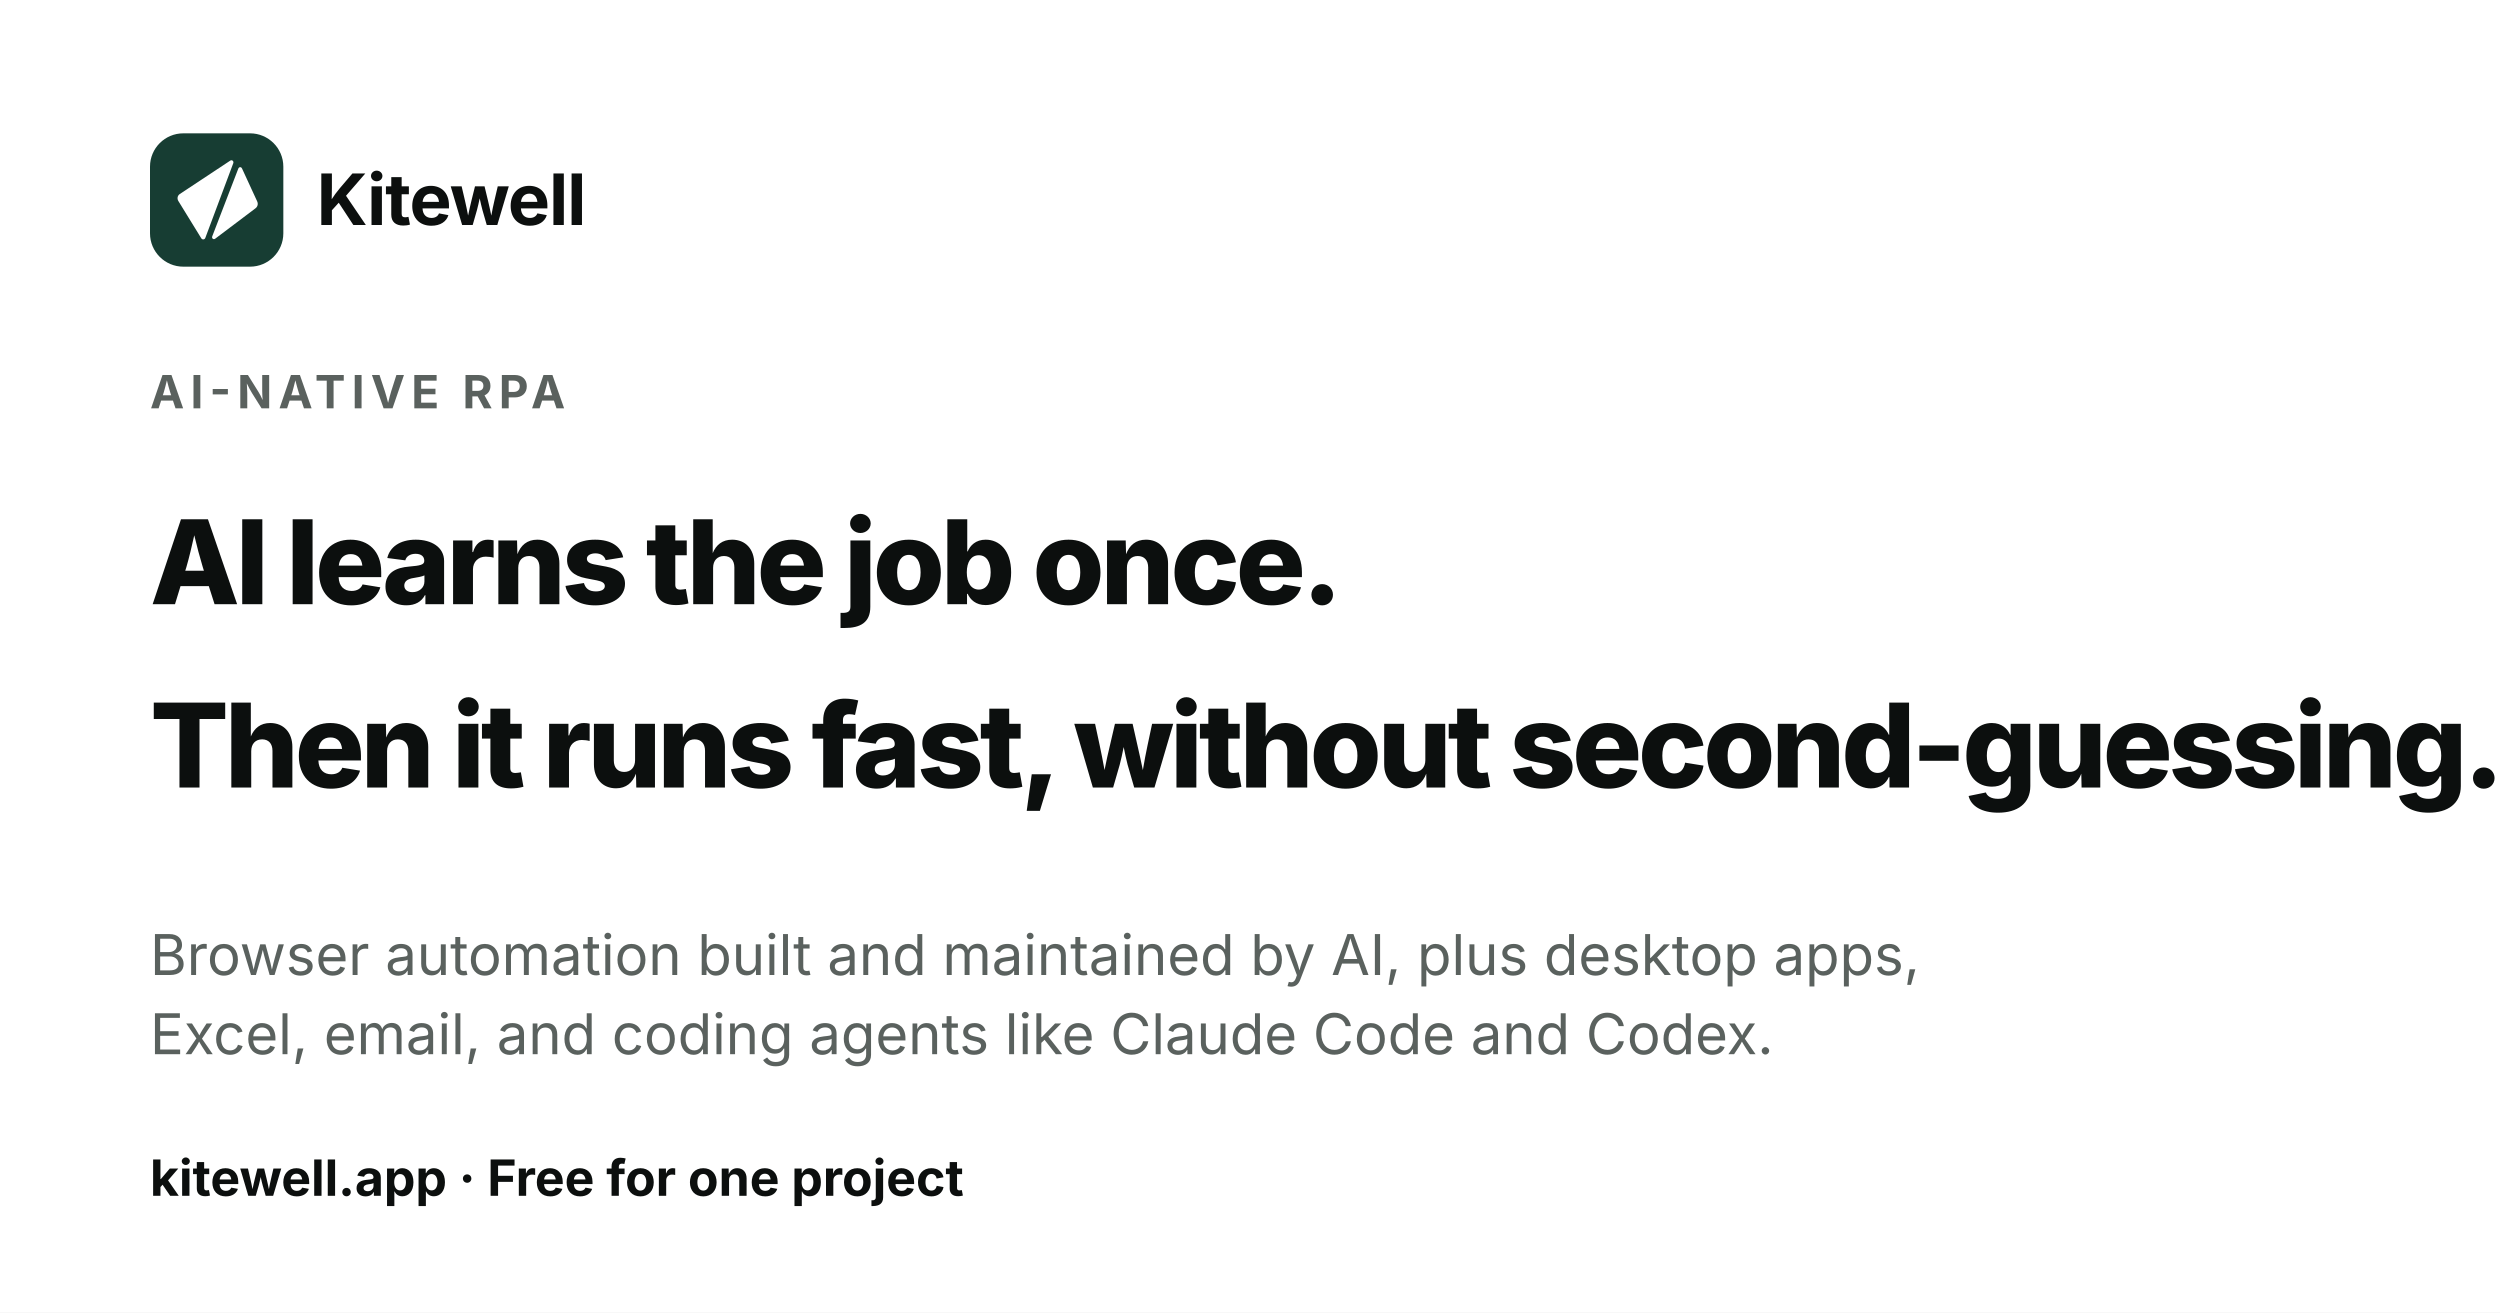
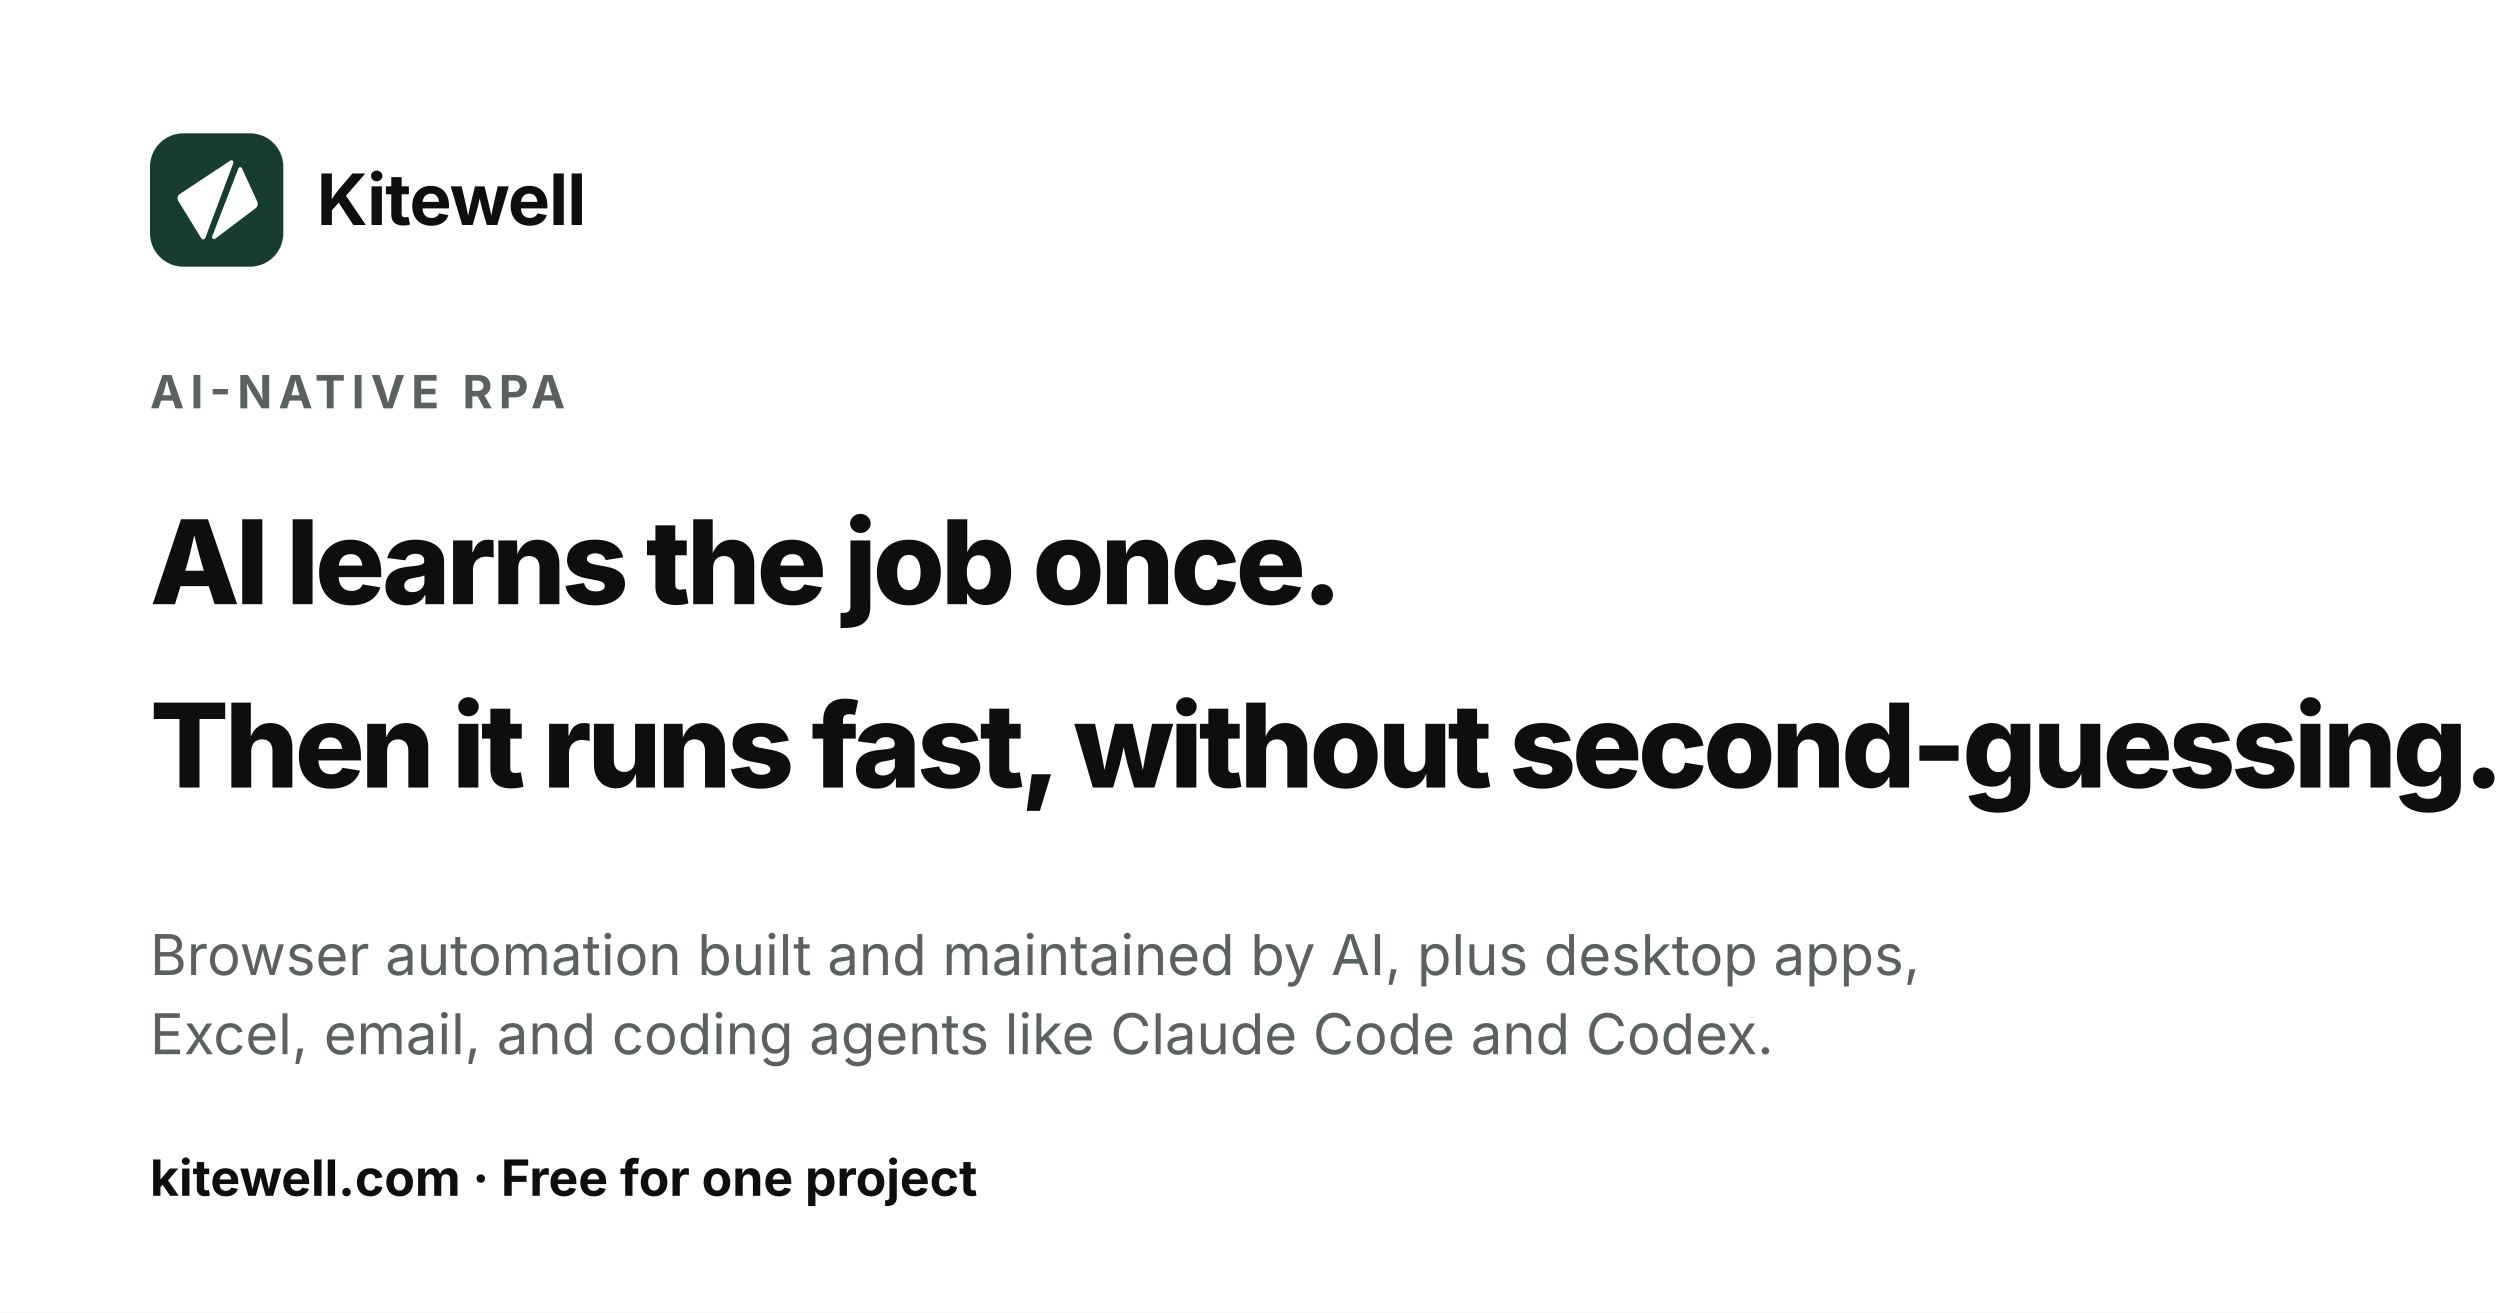
<svg xmlns="http://www.w3.org/2000/svg" width="1200" height="630" viewBox="0 0 1200 630">
  <rect width="1200" height="630" fill="#ffffff" />
  <svg x="72" y="64" width="64" height="64" viewBox="0 0 64 64">
    <rect width="64" height="64" rx="16" fill="#173d33" />
    <g transform="translate(10 10) scale(.6875)" fill="#ffffff">
      <path d="M41.5 4.5C42.7 3.7 44.1 4.9 43.6 6.3L24.1 58.4C23.7 59.7 22 59.9 21.3 58.8L5.3 32.8C4.2 31.1 4.6 28.9 6.3 27.8Z" />
      <path d="M47.1 10.1C47.6 8.8 49.1 8.7 49.7 10L60.3 33C61.1 34.7 60.6 36.7 59.1 37.8L31 59C29.8 59.9 28.4 58.8 28.9 57.4Z" />
    </g>
  </svg>
  <text x="152" y="108" fill="#0c0f0e" font-family="-apple-system, BlinkMacSystemFont, &quot;Helvetica Neue&quot;, &quot;Hiragino Sans&quot;, sans-serif" font-size="34" font-weight="700" letter-spacing="-0.5">Kitewell</text>
  <text x="72" y="196" fill="#5a615e" font-family="-apple-system, BlinkMacSystemFont, &quot;Helvetica Neue&quot;, &quot;Hiragino Sans&quot;, sans-serif" font-size="22" font-weight="650" letter-spacing="3">AI-NATIVE RPA</text>
  <text x="72" y="290" fill="#0c0f0e" font-family="-apple-system, BlinkMacSystemFont, &quot;Helvetica Neue&quot;, &quot;Hiragino Sans&quot;, sans-serif" font-size="56" font-weight="800" letter-spacing="-2.0">AI learns the job once.</text>
  <text x="72" y="378" fill="#0c0f0e" font-family="-apple-system, BlinkMacSystemFont, &quot;Helvetica Neue&quot;, &quot;Hiragino Sans&quot;, sans-serif" font-size="56" font-weight="800" letter-spacing="-2.0">Then it runs fast, without second-guessing.</text>
  <text x="72" y="468" fill="#5a615e" font-family="-apple-system, BlinkMacSystemFont, &quot;Helvetica Neue&quot;, &quot;Hiragino Sans&quot;, sans-serif" font-size="27">Browser automation built and maintained by AI, plus desktop apps,</text>
  <text x="72" y="506" fill="#5a615e" font-family="-apple-system, BlinkMacSystemFont, &quot;Helvetica Neue&quot;, &quot;Hiragino Sans&quot;, sans-serif" font-size="27">Excel, email, and coding agents like Claude Code and Codex.</text>
-   <text x="72" y="574" fill="#0c0f0e" font-family="-apple-system, BlinkMacSystemFont, &quot;Helvetica Neue&quot;, &quot;Hiragino Sans&quot;, sans-serif" font-size="24" font-weight="650">kitewell.app · Free for one project</text>
+   <text x="72" y="574" fill="#0c0f0e" font-family="-apple-system, BlinkMacSystemFont, &quot;Helvetica Neue&quot;, &quot;Hiragino Sans&quot;, sans-serif" font-size="24" font-weight="650">kitewell.com · Free for one project</text>
</svg>
